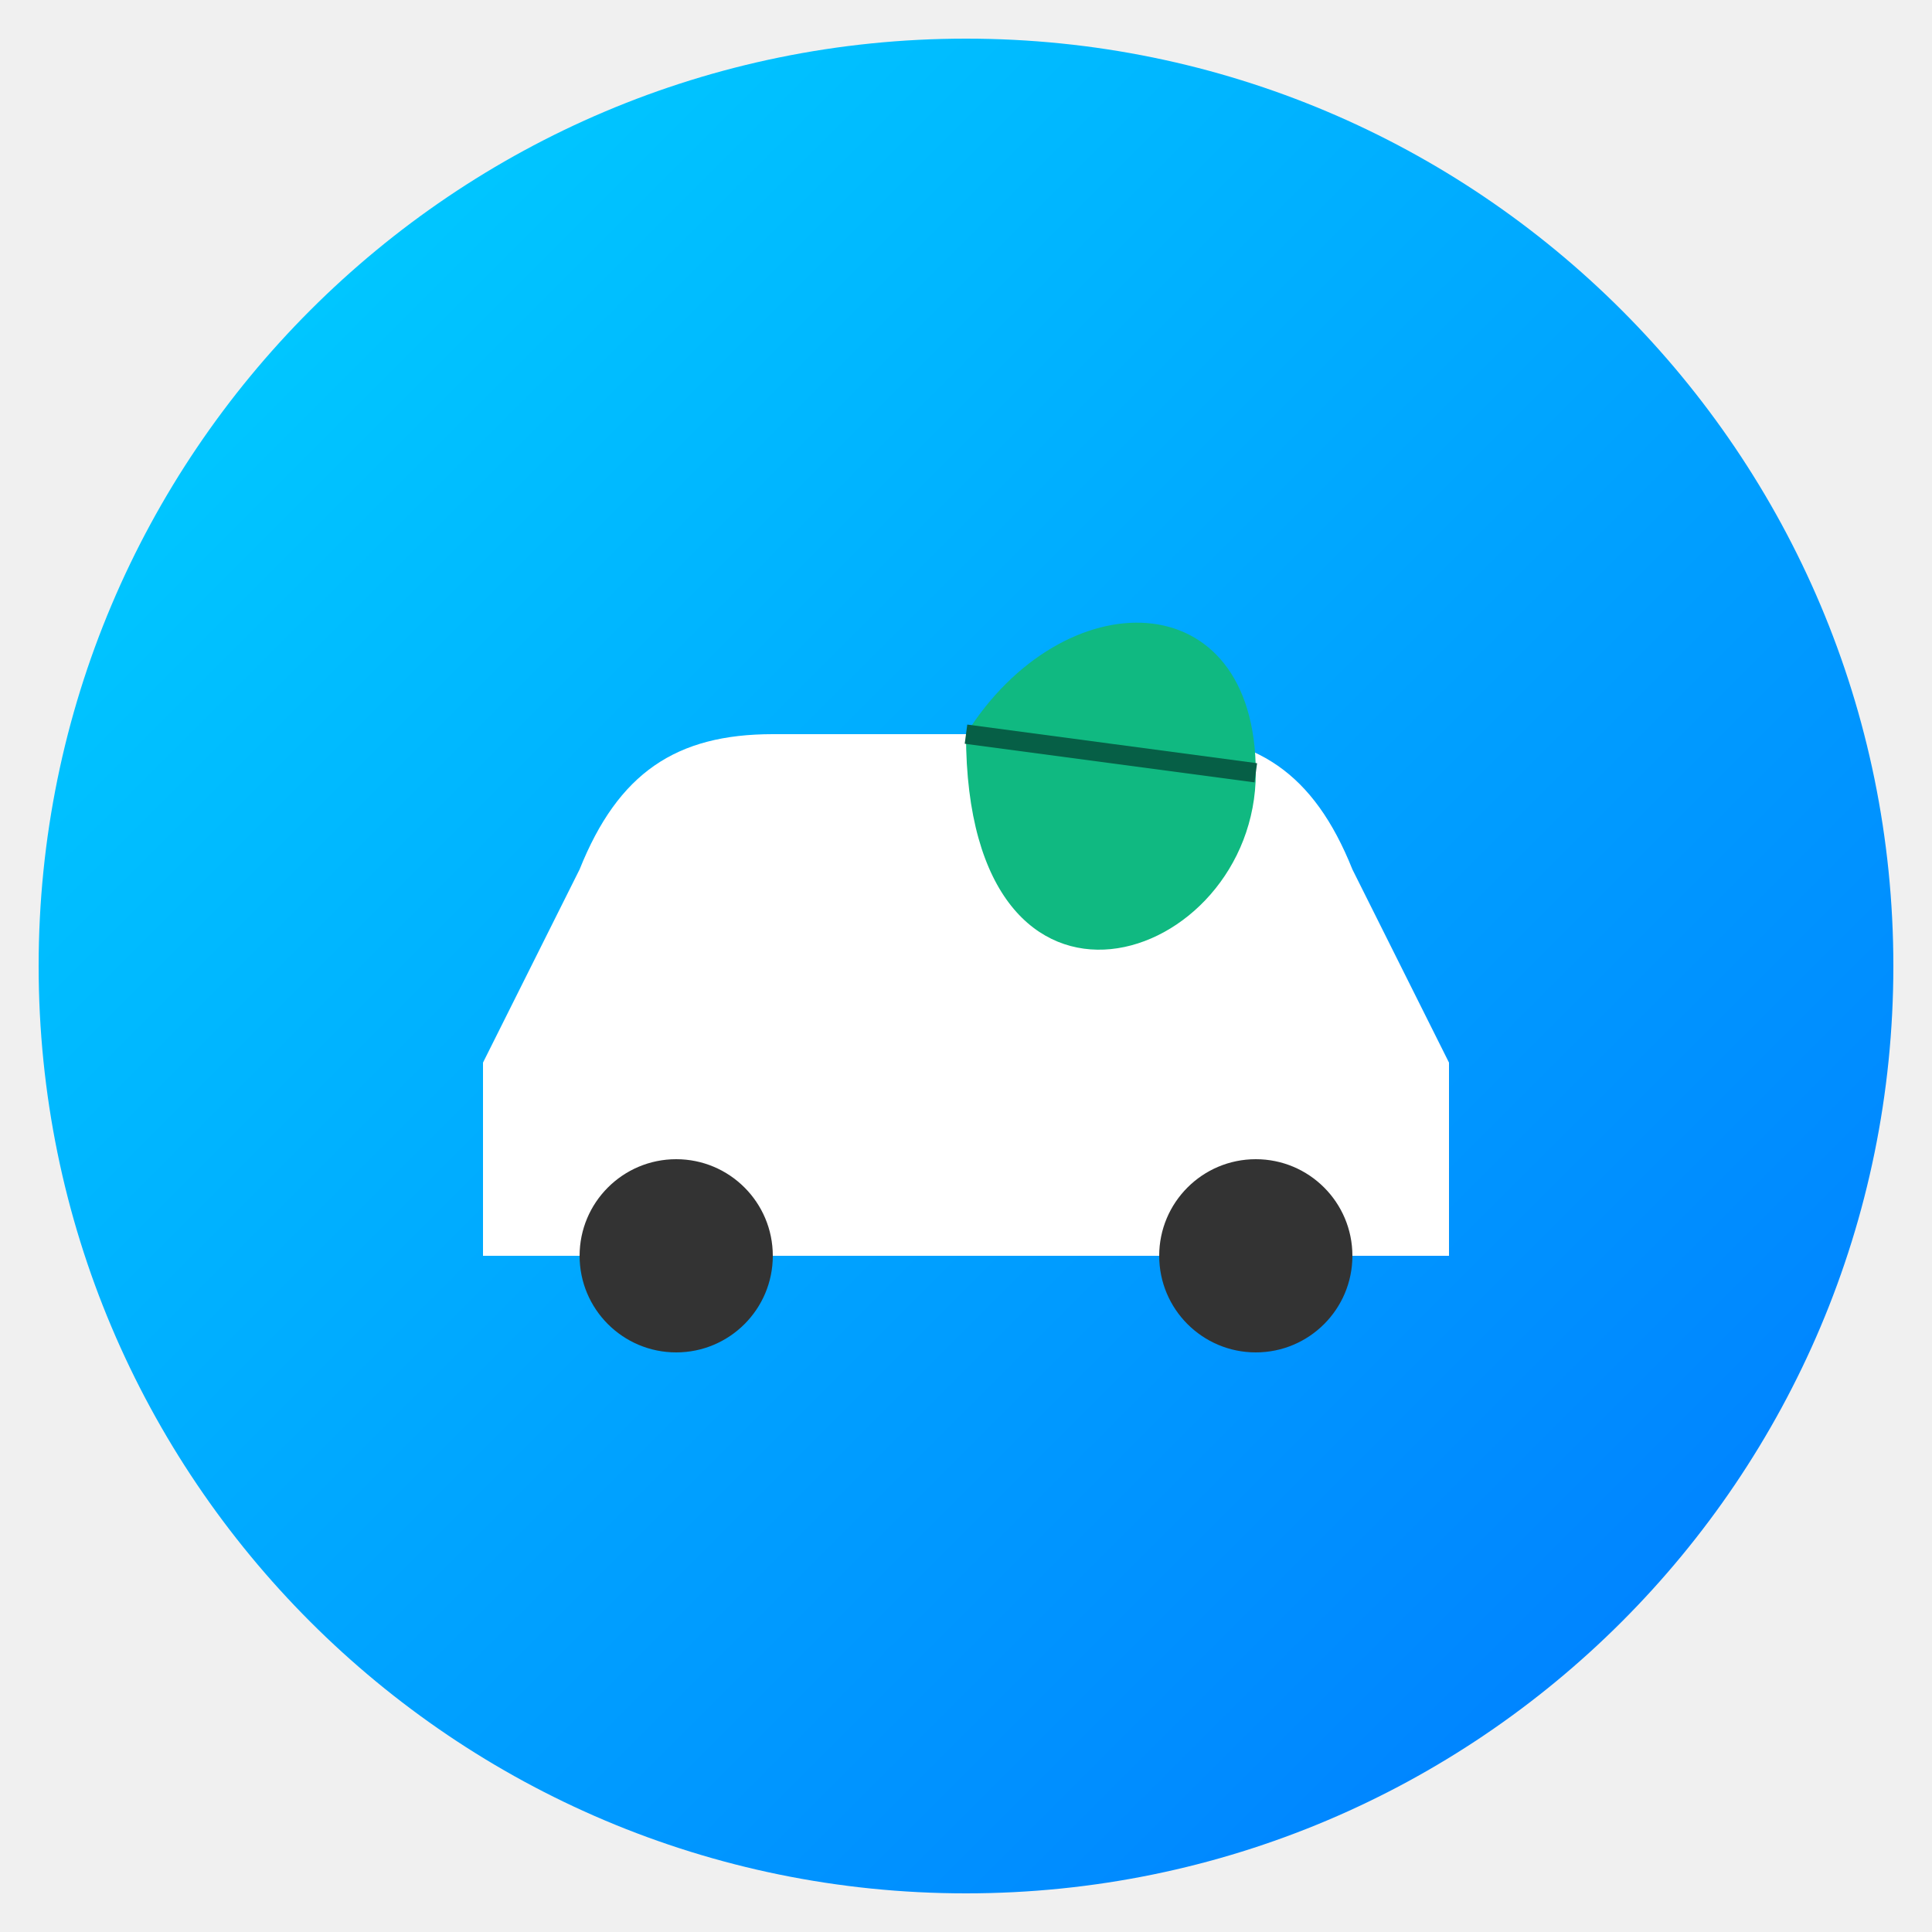
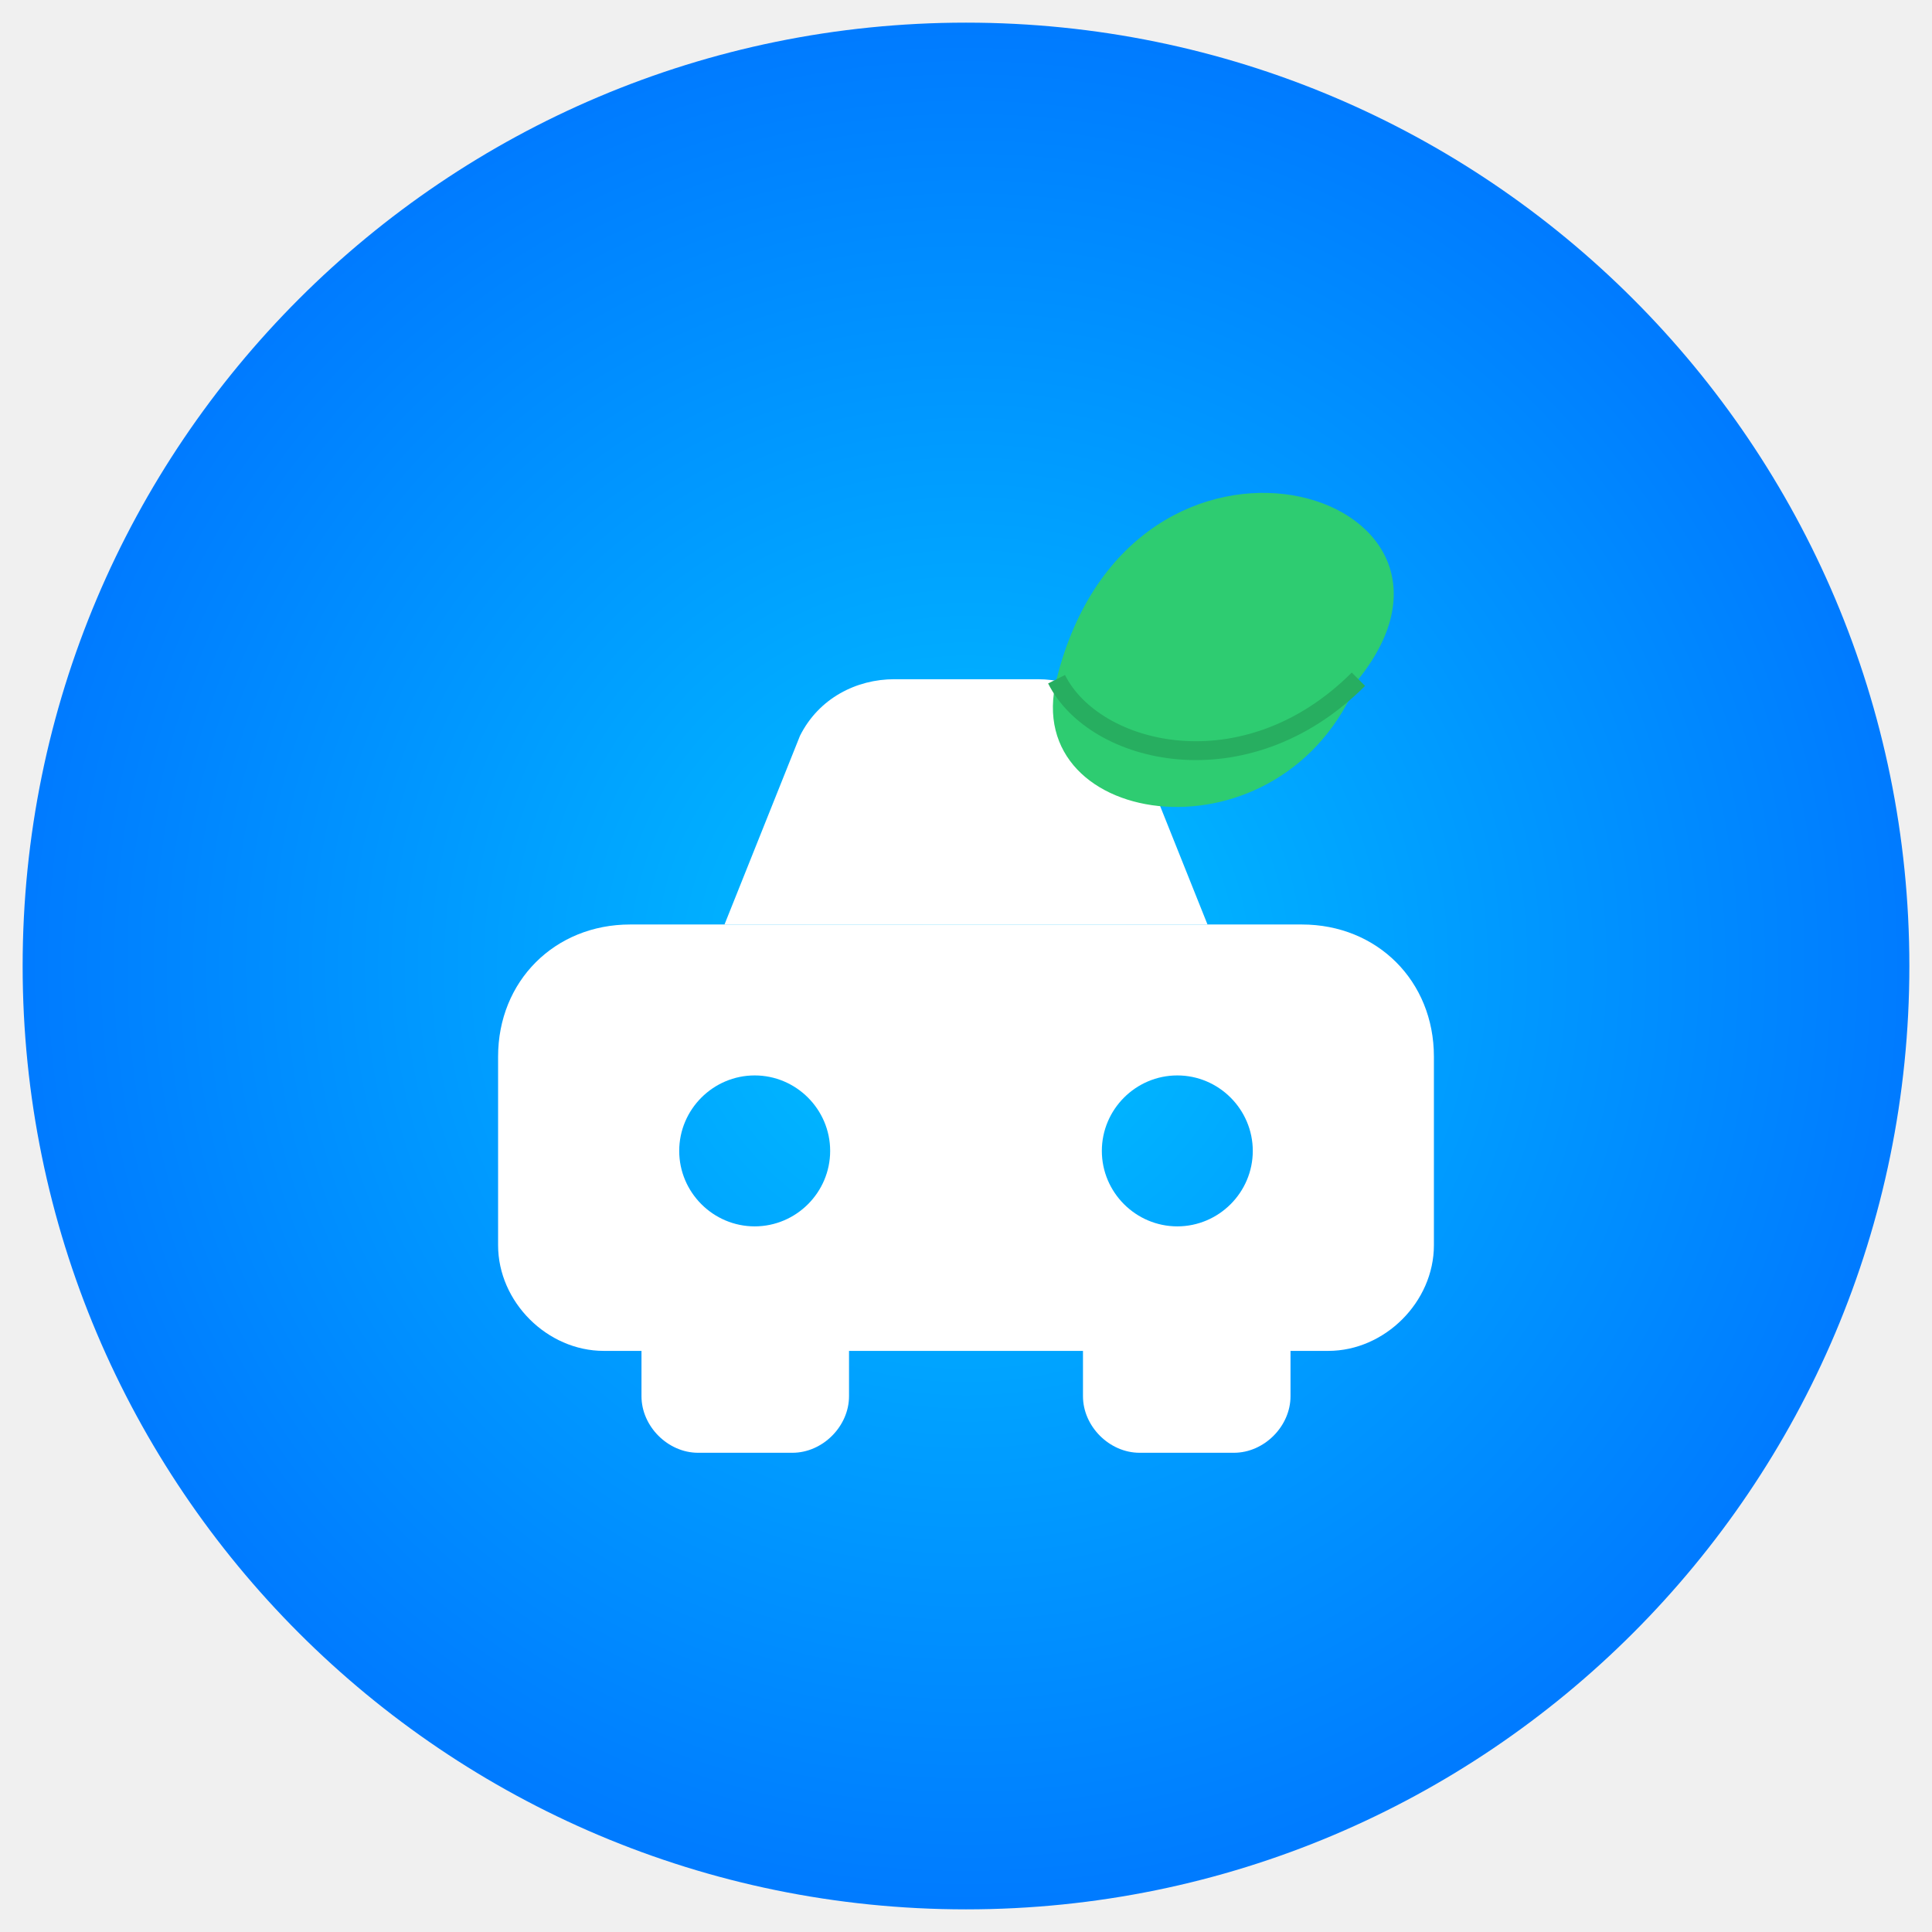
- <svg xmlns="http://www.w3.org/2000/svg" viewBox="0 0 100 100">
+ <svg xmlns="http://www.w3.org/2000/svg" viewBox="0 0 512 512">
  <defs>
-     <linearGradient id="blueGrad" x1="0%" y1="0%" x2="100%" y2="100%">
-       <stop offset="0%" style="stop-color:#00d4ff;stop-opacity:1" />
-       <stop offset="100%" style="stop-color:#0077ff;stop-opacity:1" />
-     </linearGradient>
+     <radialGradient id="blueGradient" cx="50%" cy="50%" r="50%" fx="50%" fy="50%">
+       <stop offset="0%" style="stop-color:#00c2ff;stop-opacity:1" />
+       <stop offset="100%" style="stop-color:#007bff;stop-opacity:1" />
+     </radialGradient>
  </defs>
-   <circle cx="50" cy="50" r="48" fill="url(#blueGrad)" />
-   <path d="M75,55 L75,65 L25,65 L25,55 L30,45 C32,40 35,38 40,38 L60,38 C65,38 68,40 70,45 Z" fill="white" />
-   <circle cx="35" cy="65" r="5" fill="#333" />
-   <circle cx="65" cy="65" r="5" fill="#333" />
-   <path d="M50,38 C55,30 65,30 65,40 C65,50 50,55 50,38 Z" fill="#10b981" />
-   <path d="M50,38 L65,40" stroke="#065f46" stroke-width="1" fill="none" />
+   <circle cx="256" cy="256" r="250" fill="url(#blueGradient)" />
+   <path d="M380,330 L380,280 C380,260 365,245 345,245 L167,245 C147,245 132,260 132,280 L132,330 C132,345 145,358 160,358 L170,358 L170,370 C170,378 177,385 185,385 L210,385 C218,385 225,378 225,370 L225,358 L287,358 L287,370 C287,378 294,385 302,385 L327,385 C335,385 342,378 342,370 L342,358 L352,358 C367,358 380,345 380,330 Z M200,285 C211,285 220,294 220,305 C220,316 211,325 200,325 C189,325 180,316 180,305 C180,294 189,285 200,285 Z M312,285 C323,285 332,294 332,305 C332,316 323,325 312,325 C301,325 292,316 292,305 C292,294 301,285 312,285 Z" fill="white" />
+   <path d="M320,245 L300,195 C295,185 285,180 275,180 L237,180 C227,180 217,185 212,195 L192,245" fill="white" />
+   <path d="M360,180 C400,130 300,100 280,180 C270,220 340,230 360,180 Z" fill="#2ecc71" />
+   <path d="M280,180 C290,200 330,210 360,180" stroke="#27ae60" stroke-width="5" fill="none" />
</svg>
